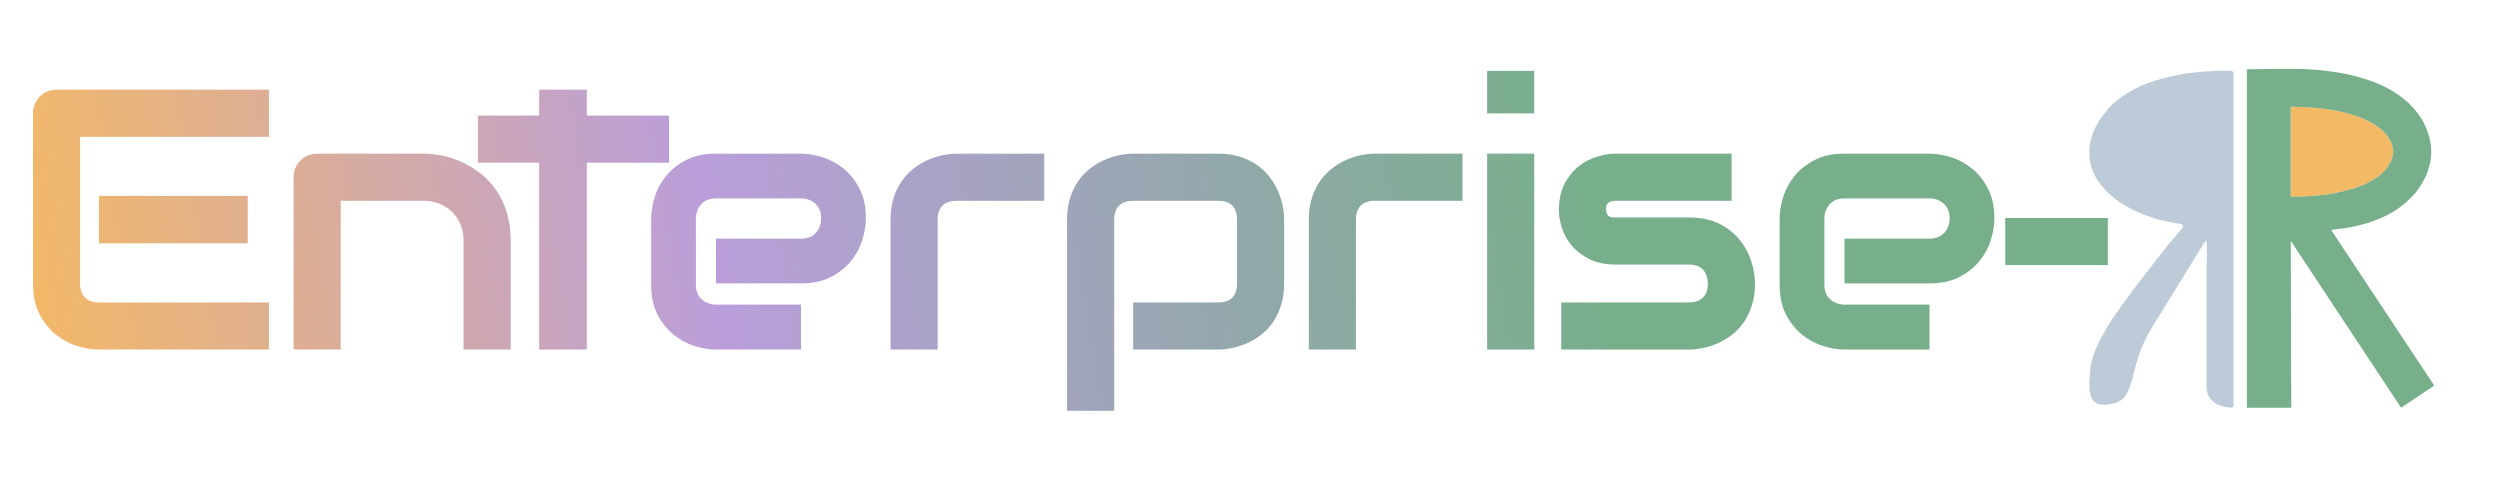
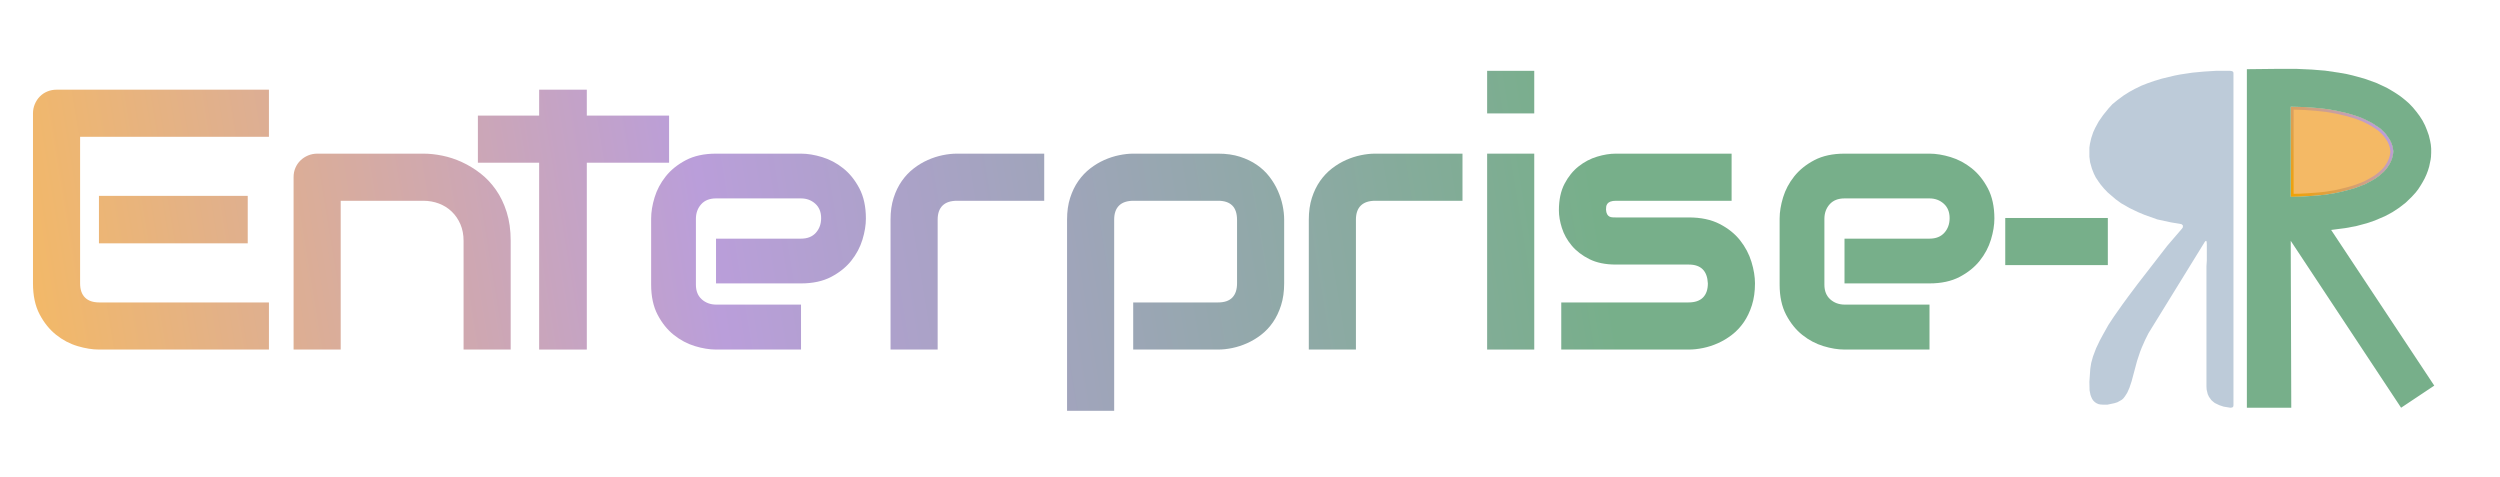
<svg xmlns="http://www.w3.org/2000/svg" viewBox="-114 -1928 13795 2628" width="320" height="61" role="img" aria-label="Enterprise-R">
  <defs>
    <linearGradient id="ring-gradient" gradientUnits="userSpaceOnUse" x1="68.00" y1="338.00" x2="11517.00" y2="-1538.00">
      <stop offset="0" stop-color="#F4B965" />
      <stop offset="0.33" stop-color="#BA9EDA" />
      <stop offset="0.75" stop-color="#77AF8A" />
      <stop offset="1" stop-color="#77AF8A" />
    </linearGradient>
  </defs>
  <g id="lockup">
    <g id="word" fill="url(#ring-gradient)">
      <path d="M1253 -586H432V-848H1253ZM1370 0H432Q378 0 314.0 -19.0Q250 -38 195.5 -81.5Q141 -125 104.5 -194.5Q68 -264 68 -365V-1303Q68 -1330 78.0 -1354.0Q88 -1378 105.5 -1396.0Q123 -1414 147.0 -1424.0Q171 -1434 199 -1434H1370V-1174H328V-365Q328 -314 355.0 -287.0Q382 -260 434 -260H1370Z" />
      <path d="M2704 0H2444V-600Q2444 -651 2426.5 -691.5Q2409 -732 2379.0 -761.0Q2349 -790 2308.5 -805.5Q2268 -821 2221 -821H1766V0H1506V-952Q1506 -979 1516.0 -1002.5Q1526 -1026 1544.0 -1043.5Q1562 -1061 1586.0 -1071.0Q1610 -1081 1637 -1081H2223Q2272 -1081 2326.5 -1070.0Q2381 -1059 2434.5 -1034.5Q2488 -1010 2536.5 -972.5Q2585 -935 2622.5 -881.5Q2660 -828 2682.0 -758.0Q2704 -688 2704 -600Z" />
      <path d="M2861 -1031H2523V-1291H2861V-1434H3124V-1291H3578V-1031H3124V0H2861Z" />
      <path d="M4664 -723Q4664 -669 4645.0 -606.5Q4626 -544 4583.5 -490.5Q4541 -437 4472.5 -401.0Q4404 -365 4306 -365H3837V-612H4306Q4359 -612 4388.0 -644.5Q4417 -677 4417 -725Q4417 -776 4384.5 -805.0Q4352 -834 4306 -834H3837Q3784 -834 3755.0 -801.5Q3726 -769 3726 -721V-358Q3726 -306 3758.5 -277.0Q3791 -248 3839 -248H4306V0H3837Q3783 0 3720.5 -19.0Q3658 -38 3604.5 -80.5Q3551 -123 3515.0 -191.5Q3479 -260 3479 -358V-723Q3479 -777 3498.0 -839.5Q3517 -902 3559.5 -955.5Q3602 -1009 3670.5 -1045.0Q3739 -1081 3837 -1081H4306Q4360 -1081 4422.5 -1062.0Q4485 -1043 4538.5 -1000.5Q4592 -958 4628.0 -889.5Q4664 -821 4664 -723Z" />
      <path d="M5648 -821H5167Q5114 -821 5087.0 -794.5Q5060 -768 5060 -717V0H4800V-717Q4800 -784 4817.0 -837.0Q4834 -890 4862.5 -930.5Q4891 -971 4928.0 -999.5Q4965 -1028 5005.5 -1046.0Q5046 -1064 5087.5 -1072.5Q5129 -1081 5165 -1081H5648Z" />
      <path d="M6972 -365Q6972 -298 6955.0 -244.5Q6938 -191 6910.0 -150.5Q6882 -110 6845.0 -81.5Q6808 -53 6767.5 -35.0Q6727 -17 6686.0 -8.5Q6645 0 6608 0H6139V-260H6608Q6660 -260 6686.0 -287.0Q6712 -314 6712 -365V-715Q6712 -769 6685.5 -795.0Q6659 -821 6608 -821H6141Q6088 -821 6061.0 -794.5Q6034 -768 6034 -717V338H5774V-717Q5774 -784 5791.0 -837.0Q5808 -890 5836.5 -930.5Q5865 -971 5902.0 -999.5Q5939 -1028 5979.5 -1046.0Q6020 -1064 6061.5 -1072.5Q6103 -1081 6139 -1081H6608Q6675 -1081 6728.0 -1064.0Q6781 -1047 6821.5 -1019.0Q6862 -991 6890.5 -954.0Q6919 -917 6937.0 -876.5Q6955 -836 6963.5 -795.0Q6972 -754 6972 -717Z" />
      <path d="M7956 -821H7475Q7422 -821 7395.0 -794.5Q7368 -768 7368 -717V0H7108V-717Q7108 -784 7125.0 -837.0Q7142 -890 7170.5 -930.5Q7199 -971 7236.0 -999.5Q7273 -1028 7313.5 -1046.0Q7354 -1064 7395.5 -1072.5Q7437 -1081 7473 -1081H7956Z" />
      <path d="M8352 -1303H8092V-1538H8352ZM8352 0H8092V-1081H8352Z" />
      <path d="M9570 -365Q9570 -298 9553.0 -244.5Q9536 -191 9508.0 -150.5Q9480 -110 9443.0 -81.5Q9406 -53 9365.5 -35.0Q9325 -17 9283.5 -8.5Q9242 0 9205 0H8501V-260H9203Q9256 -260 9283.0 -287.0Q9310 -314 9310 -365Q9305 -469 9205 -469H8802Q8716 -469 8656.0 -499.0Q8596 -529 8558.5 -574.0Q8521 -619 8504.5 -671.0Q8488 -723 8488 -768Q8488 -855 8519.0 -914.5Q8550 -974 8597.0 -1011.0Q8644 -1048 8699.0 -1064.5Q8754 -1081 8802 -1081H9441V-821H8804Q8784 -821 8772.5 -816.5Q8761 -812 8755.5 -804.5Q8750 -797 8749.0 -788.5Q8748 -780 8748 -772Q8749 -756 8754.0 -747.0Q8759 -738 8766.5 -734.0Q8774 -730 8783.5 -729.5Q8793 -729 8802 -729H9205Q9305 -729 9375.0 -693.0Q9445 -657 9488.0 -602.5Q9531 -548 9550.5 -484.0Q9570 -420 9570 -365Z" />
      <path d="M10891 -723Q10891 -669 10872.0 -606.5Q10853 -544 10810.5 -490.5Q10768 -437 10699.5 -401.0Q10631 -365 10533 -365H10064V-612H10533Q10586 -612 10615.0 -644.5Q10644 -677 10644 -725Q10644 -776 10611.5 -805.0Q10579 -834 10533 -834H10064Q10011 -834 9982.0 -801.5Q9953 -769 9953 -721V-358Q9953 -306 9985.5 -277.0Q10018 -248 10066 -248H10533V0H10064Q10010 0 9947.5 -19.0Q9885 -38 9831.5 -80.5Q9778 -123 9742.0 -191.5Q9706 -260 9706 -358V-723Q9706 -777 9725.0 -839.5Q9744 -902 9786.5 -955.5Q9829 -1009 9897.5 -1045.0Q9966 -1081 10064 -1081H10533Q10587 -1081 10649.5 -1062.0Q10712 -1043 10765.5 -1000.5Q10819 -958 10855.0 -889.5Q10891 -821 10891 -723Z" />
      <path d="M11517 -726V-466H10951V-726Z" />
    </g>
    <g id="logo" transform="translate(35.24,0)">
+       <defs>
+         <linearGradient id="bowl-border" gradientUnits="userSpaceOnUse" x1="12497.79" y1="-832.73" x2="13022.85" y2="-1179.92">
+           <stop offset="0" stop-color="#F0A202" />
+           <stop offset="1" stop-color="#BA9EDA" />
+         </linearGradient>
+       </defs>
      <path id="r-counter" fill="#F4B965" d="M12491 -843 12541 -844 12594 -847 12646 -851 12684 -855 12733 -863 12770 -871 12806 -880 12841 -890 12874 -902 12904 -914 12932 -929 12958 -944 12980 -960 13005 -982 13020 -999 13034 -1020 13042 -1035 13049 -1051 13053 -1066 13056 -1082 13057 -1094 13055 -1109 13052 -1123 13047 -1138 13038 -1157 13028 -1172 13015 -1190 13005 -1201 12987 -1218 12973 -1228 12941 -1249 12904 -1268 12884 -1277 12852 -1289 12806 -1303 12746 -1317 12696 -1326 12633 -1333 12568 -1338 12491 -1340Z" />
-       <path id="r-sage" fill="#77AF8A" fill-rule="evenodd" d="M12293 -1547 12401 -1549H12504L12578 -1547L12652 -1542L12726 -1533L12801 -1520L12861 -1505L12920 -1487L12950 -1476L12978 -1465L13006 -1452L13033 -1438L13060 -1422L13085 -1406L13121 -1378L13144 -1358L13165 -1336L13194 -1301L13206 -1283L13218 -1264L13228 -1244L13238 -1224L13248 -1196L13255 -1175L13261 -1146L13265 -1124L13266 -1101V-1079L13264 -1056L13261 -1033L13255 -1010L13246 -980L13237 -958L13223 -931L13211 -910L13194 -884L13180 -866L13159 -843L13126 -811L13102 -792L13078 -774L13052 -758L13025 -743L12998 -730L12969 -718L12940 -707L12911 -697L12851 -681L12791 -670L12714 -660L13283 199L13100 321L12491 -600L12494 321H12249V-1547ZM12491 -843 12541 -844 12594 -847 12646 -851 12684 -855 12733 -863 12770 -871 12806 -880 12841 -890 12874 -902 12904 -914 12932 -929 12958 -944 12980 -960 13005 -982 13020 -999 13034 -1020 13042 -1035 13049 -1051 13053 -1066 13056 -1082 13057 -1094 13055 -1109 13052 -1123 13047 -1138 13038 -1157 13028 -1172 13015 -1190 13005 -1201 12987 -1218 12973 -1228 12941 -1249 12904 -1268 12884 -1277 12852 -1289 12806 -1303 12746 -1317 12696 -1326 12633 -1333 12568 -1338 12491 -1340Z" />
+       <path id="r-bowl-border" fill="url(#bowl-border)" fill-rule="evenodd" d="M12491.00,-843.00 L12541.00,-844.00 L12594.00,-847.00 L12646.00,-851.00 L12684.00,-855.00 L12733.00,-863.00 L12770.00,-871.00 L12806.00,-880.00 L12841.00,-890.00 L12874.00,-902.00 L12904.00,-914.00 L12932.00,-929.00 L12958.00,-944.00 L12980.00,-960.00 L13005.00,-982.00 L13020.00,-999.00 L13034.00,-1020.00 L13042.00,-1035.00 L13049.00,-1051.00 L13053.00,-1066.00 L13056.00,-1082.00 L13057.00,-1094.00 L13055.00,-1109.00 L13052.00,-1123.00 L13047.00,-1138.00 L13038.00,-1157.00 L13028.00,-1172.00 L13015.00,-1190.00 L13005.00,-1201.00 L12987.00,-1218.00 L12973.00,-1228.00 L12941.00,-1249.00 L12904.00,-1268.00 L12884.00,-1277.00 L12852.00,-1289.00 L12806.00,-1303.00 L12746.00,-1317.00 L12696.00,-1326.00 L12633.00,-1333.00 L12568.00,-1338.00 L12491.00,-1340.00 Z M12507.00,-859.32 L12507.00,-1323.58 L12567.18,-1322.02 L12631.50,-1317.07 L12693.70,-1310.16 L12742.76,-1301.33 L12801.85,-1287.54 L12846.86,-1273.84 L12877.90,-1262.20 L12897.06,-1253.58 L12932.93,-1235.16 L12963.96,-1214.80 L12976.81,-1205.62 L12993.57,-1189.79 L13002.56,-1179.90 L13014.85,-1162.88 L13024.04,-1149.10 L13032.13,-1132.02 L13036.54,-1118.78 L13039.22,-1106.26 L13040.91,-1093.60 L13040.12,-1084.14 L13037.39,-1069.54 L13033.85,-1056.30 L13027.59,-1041.98 L13020.25,-1028.22 L13007.29,-1008.78 L12993.67,-993.34 L12969.99,-972.50 L12949.27,-957.44 L12924.22,-942.98 L12897.23,-928.52 L12868.29,-916.95 L12836.06,-905.23 L12801.86,-895.46 L12766.37,-886.58 L12730.02,-878.73 L12681.87,-870.86 L12644.55,-866.94 L12592.93,-862.97 L12540.39,-859.99 Z" />
+       <path id="r-sage" fill="#77AF8A" fill-rule="evenodd" d="M12494 321H12249V-1547L12431 -1549H12519L12607 -1545L12681 -1539L12756 -1528L12801 -1520L12831 -1513L12876 -1501L12906 -1492L12964 -1471L12992 -1458L13020 -1445L13046 -1430L13072 -1414L13097 -1397L13121 -1378L13144 -1358L13165 -1336L13184 -1313L13202 -1289L13218 -1264L13232 -1237L13243 -1210L13253 -1182L13260 -1153L13264 -1131L13266 -1109V-1086L13265 -1063L13263 -1048L13255 -1010L13248 -987L13240 -966L13230 -944L13219 -924L13207 -904L13194 -884L13180 -866L13159 -843L13126 -811L13090 -783L13052 -758L13011 -736L12983 -724L12955 -712L12911 -697L12851 -681L12791 -670L12714 -660L13283 199L13100 321L12491 -600ZM12491 -843 12541 -844 12594 -847 12646 -851 12684 -855 12733 -863 12770 -871 12806 -880 12841 -890 12874 -902 12904 -914 12932 -929 12958 -944 12980 -960 13005 -982 13020 -999 13034 -1020 13042 -1035 13049 -1051 13053 -1066 13056 -1082 13057 -1094 13055 -1109 13052 -1123 13047 -1138 13038 -1157 13028 -1172 13015 -1190 13005 -1201 12987 -1218 12973 -1228 12941 -1249 12904 -1268 12884 -1277 12852 -1289 12806 -1303 12746 -1317 12696 -1326 12633 -1333 12568 -1338 12491 -1340Z" />
      <path id="r-mirrored" fill="#BDCBD9" d="M12171 318 12166 320 12158 321 12121 315 12097 307 12072 295 12062 287 12053 279 12040 261 12033 246 12027 221 12026 203V-460L12028 -491V-581L12027 -595L12025 -599L12023 -600L12019 -597L12016 -593L11706 -90L11688 -54L11669 -11L11660 12L11643 63L11613 175L11601 211L11589 238L11577 257L11567 270L11559 277L11545 285L11534 291L11518 296L11480 304H11453L11440 303L11430 301L11419 296L11410 290L11401 281L11395 272L11390 261L11386 250L11381 225L11380 178L11385 106L11390 74L11400 38L11417 -7L11438 -51L11457 -86L11485 -136L11516 -183L11564 -251L11594 -292L11648 -364L11810 -573L11889 -665L11895 -673L11896 -678V-684L11894 -687L11888 -692L11829 -702L11755 -718L11685 -743L11649 -758L11601 -781L11554 -808L11524 -830L11481 -867L11460 -889L11441 -912L11431 -926L11415 -950L11405 -970L11394 -998L11384 -1033L11380 -1064V-1114L11383 -1135L11390 -1166L11401 -1199L11412 -1223L11431 -1258L11456 -1294L11486 -1331L11507 -1354L11534 -1376L11569 -1402L11599 -1421L11630 -1438L11667 -1456L11700 -1469L11737 -1482L11780 -1495L11851 -1512L11882 -1518L11949 -1528L12013 -1534L12078 -1538H12156L12164 -1537L12170 -1535L12174 -1531L12175 -1525V300V308L12174 314Z" />
    </g>
  </g>
</svg>
